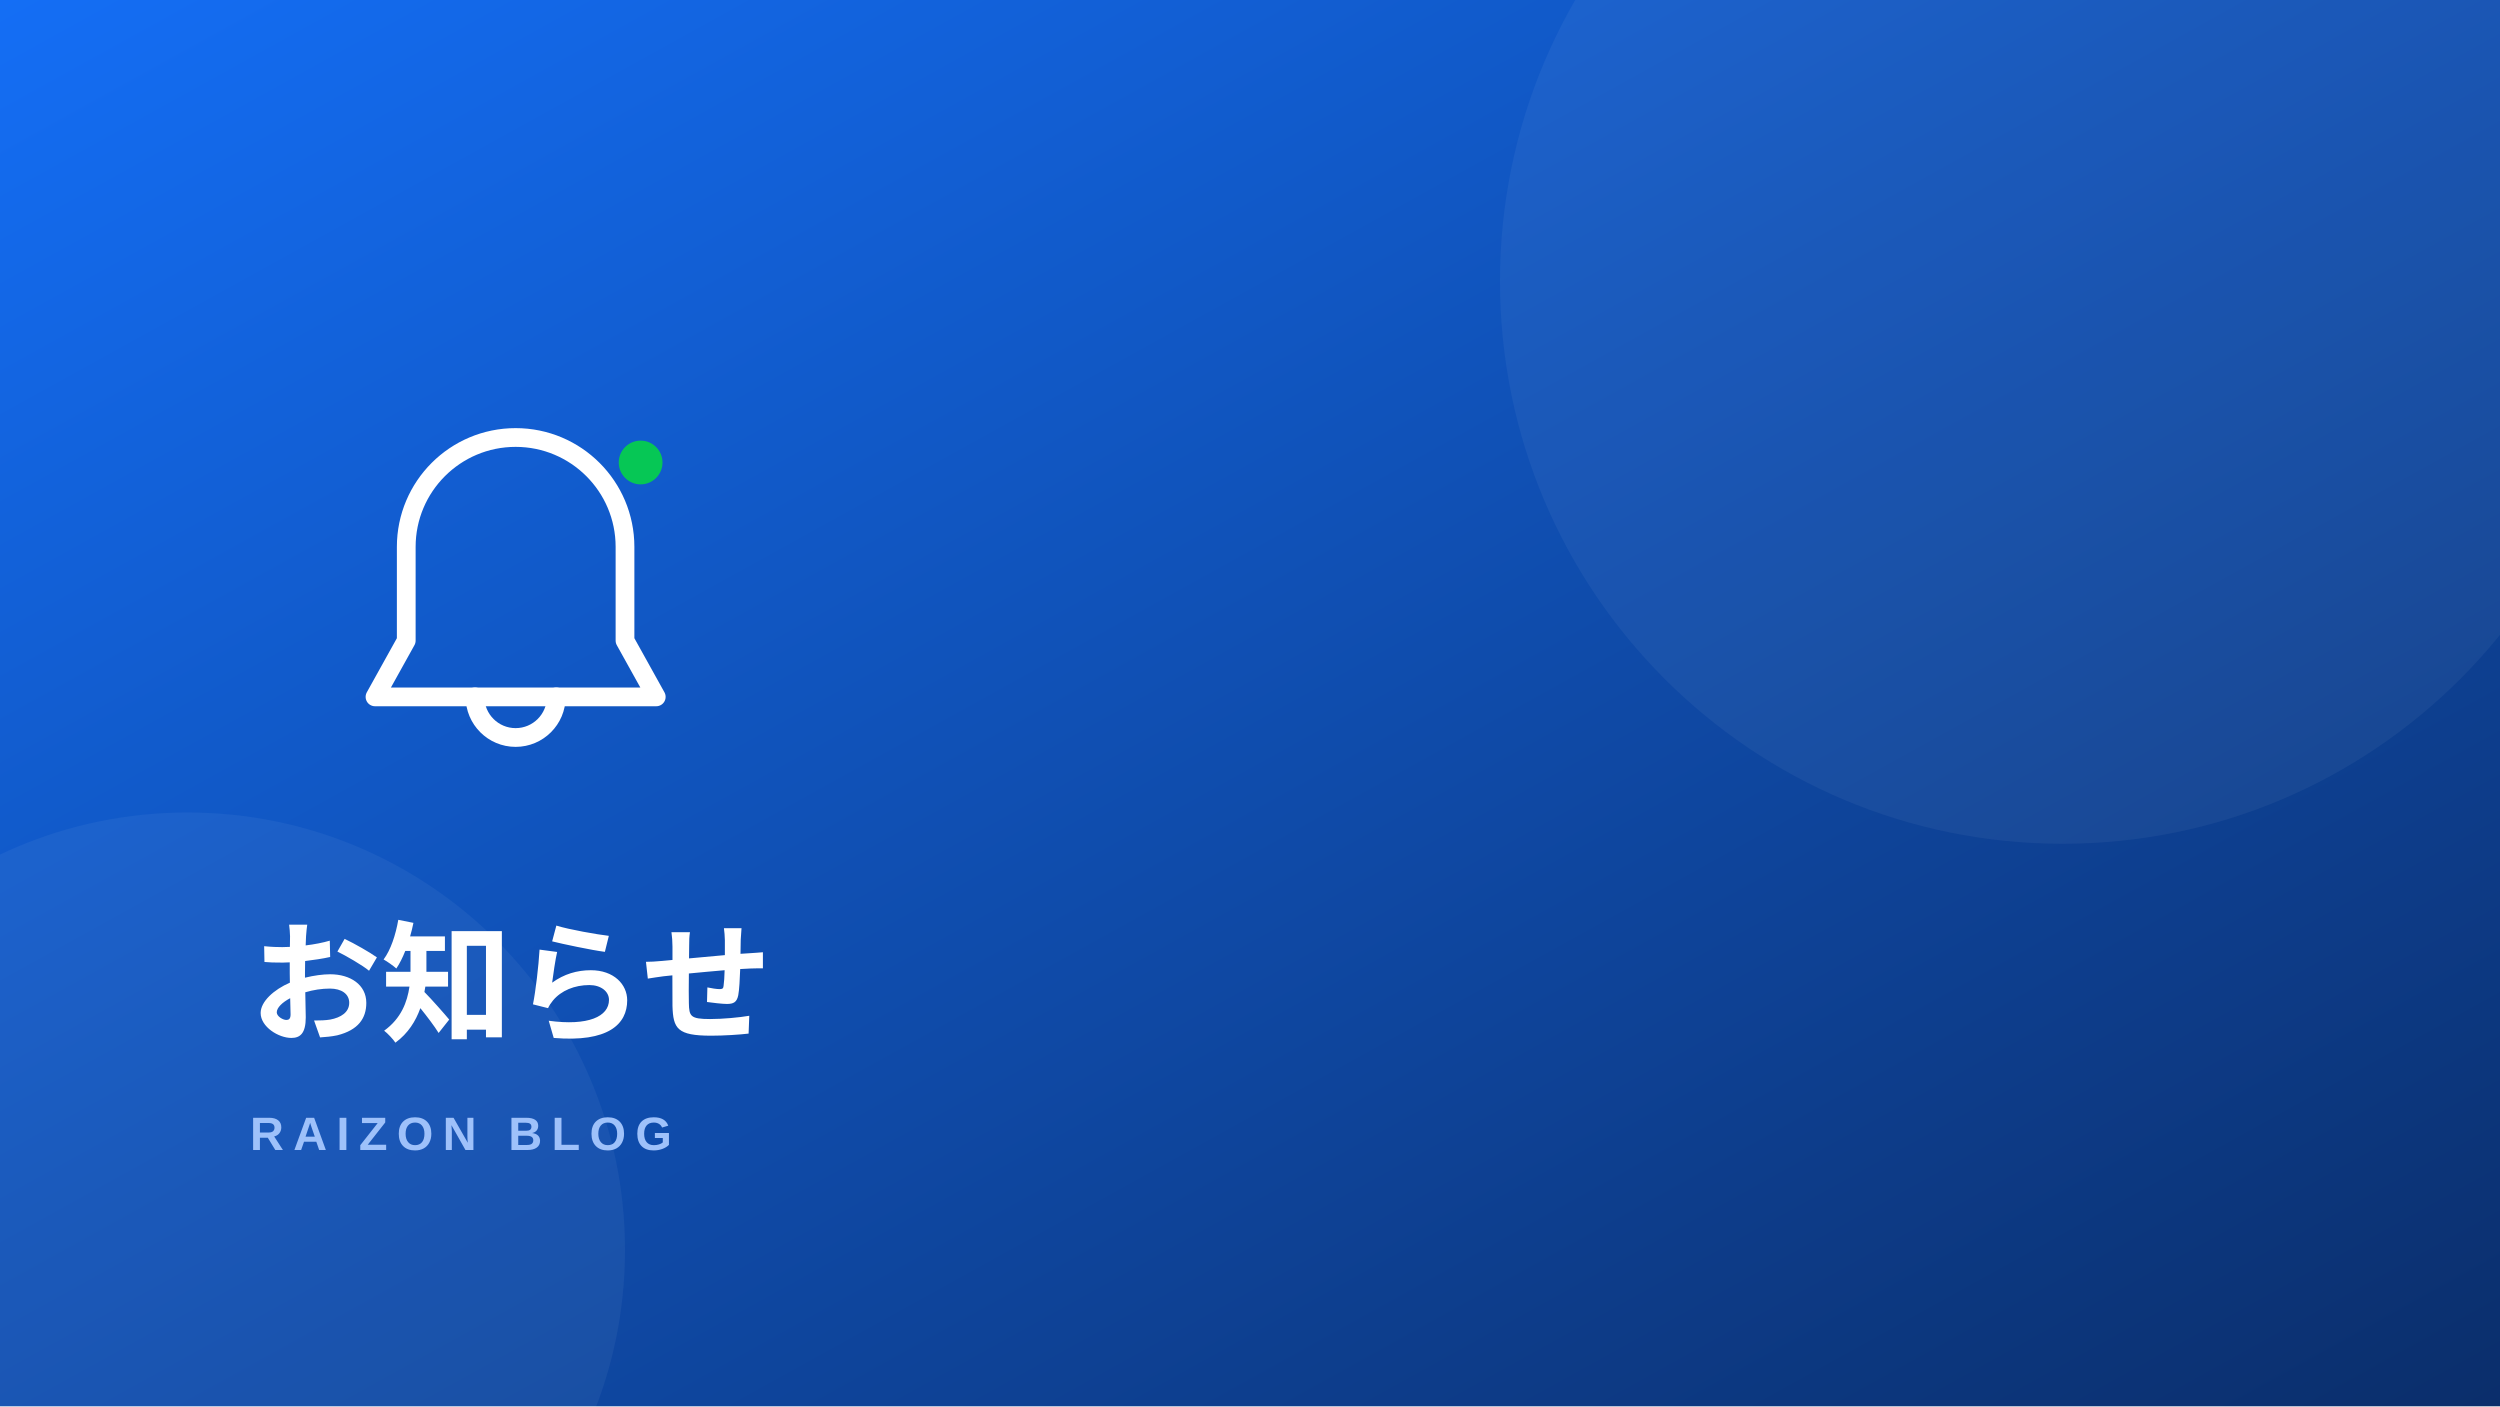
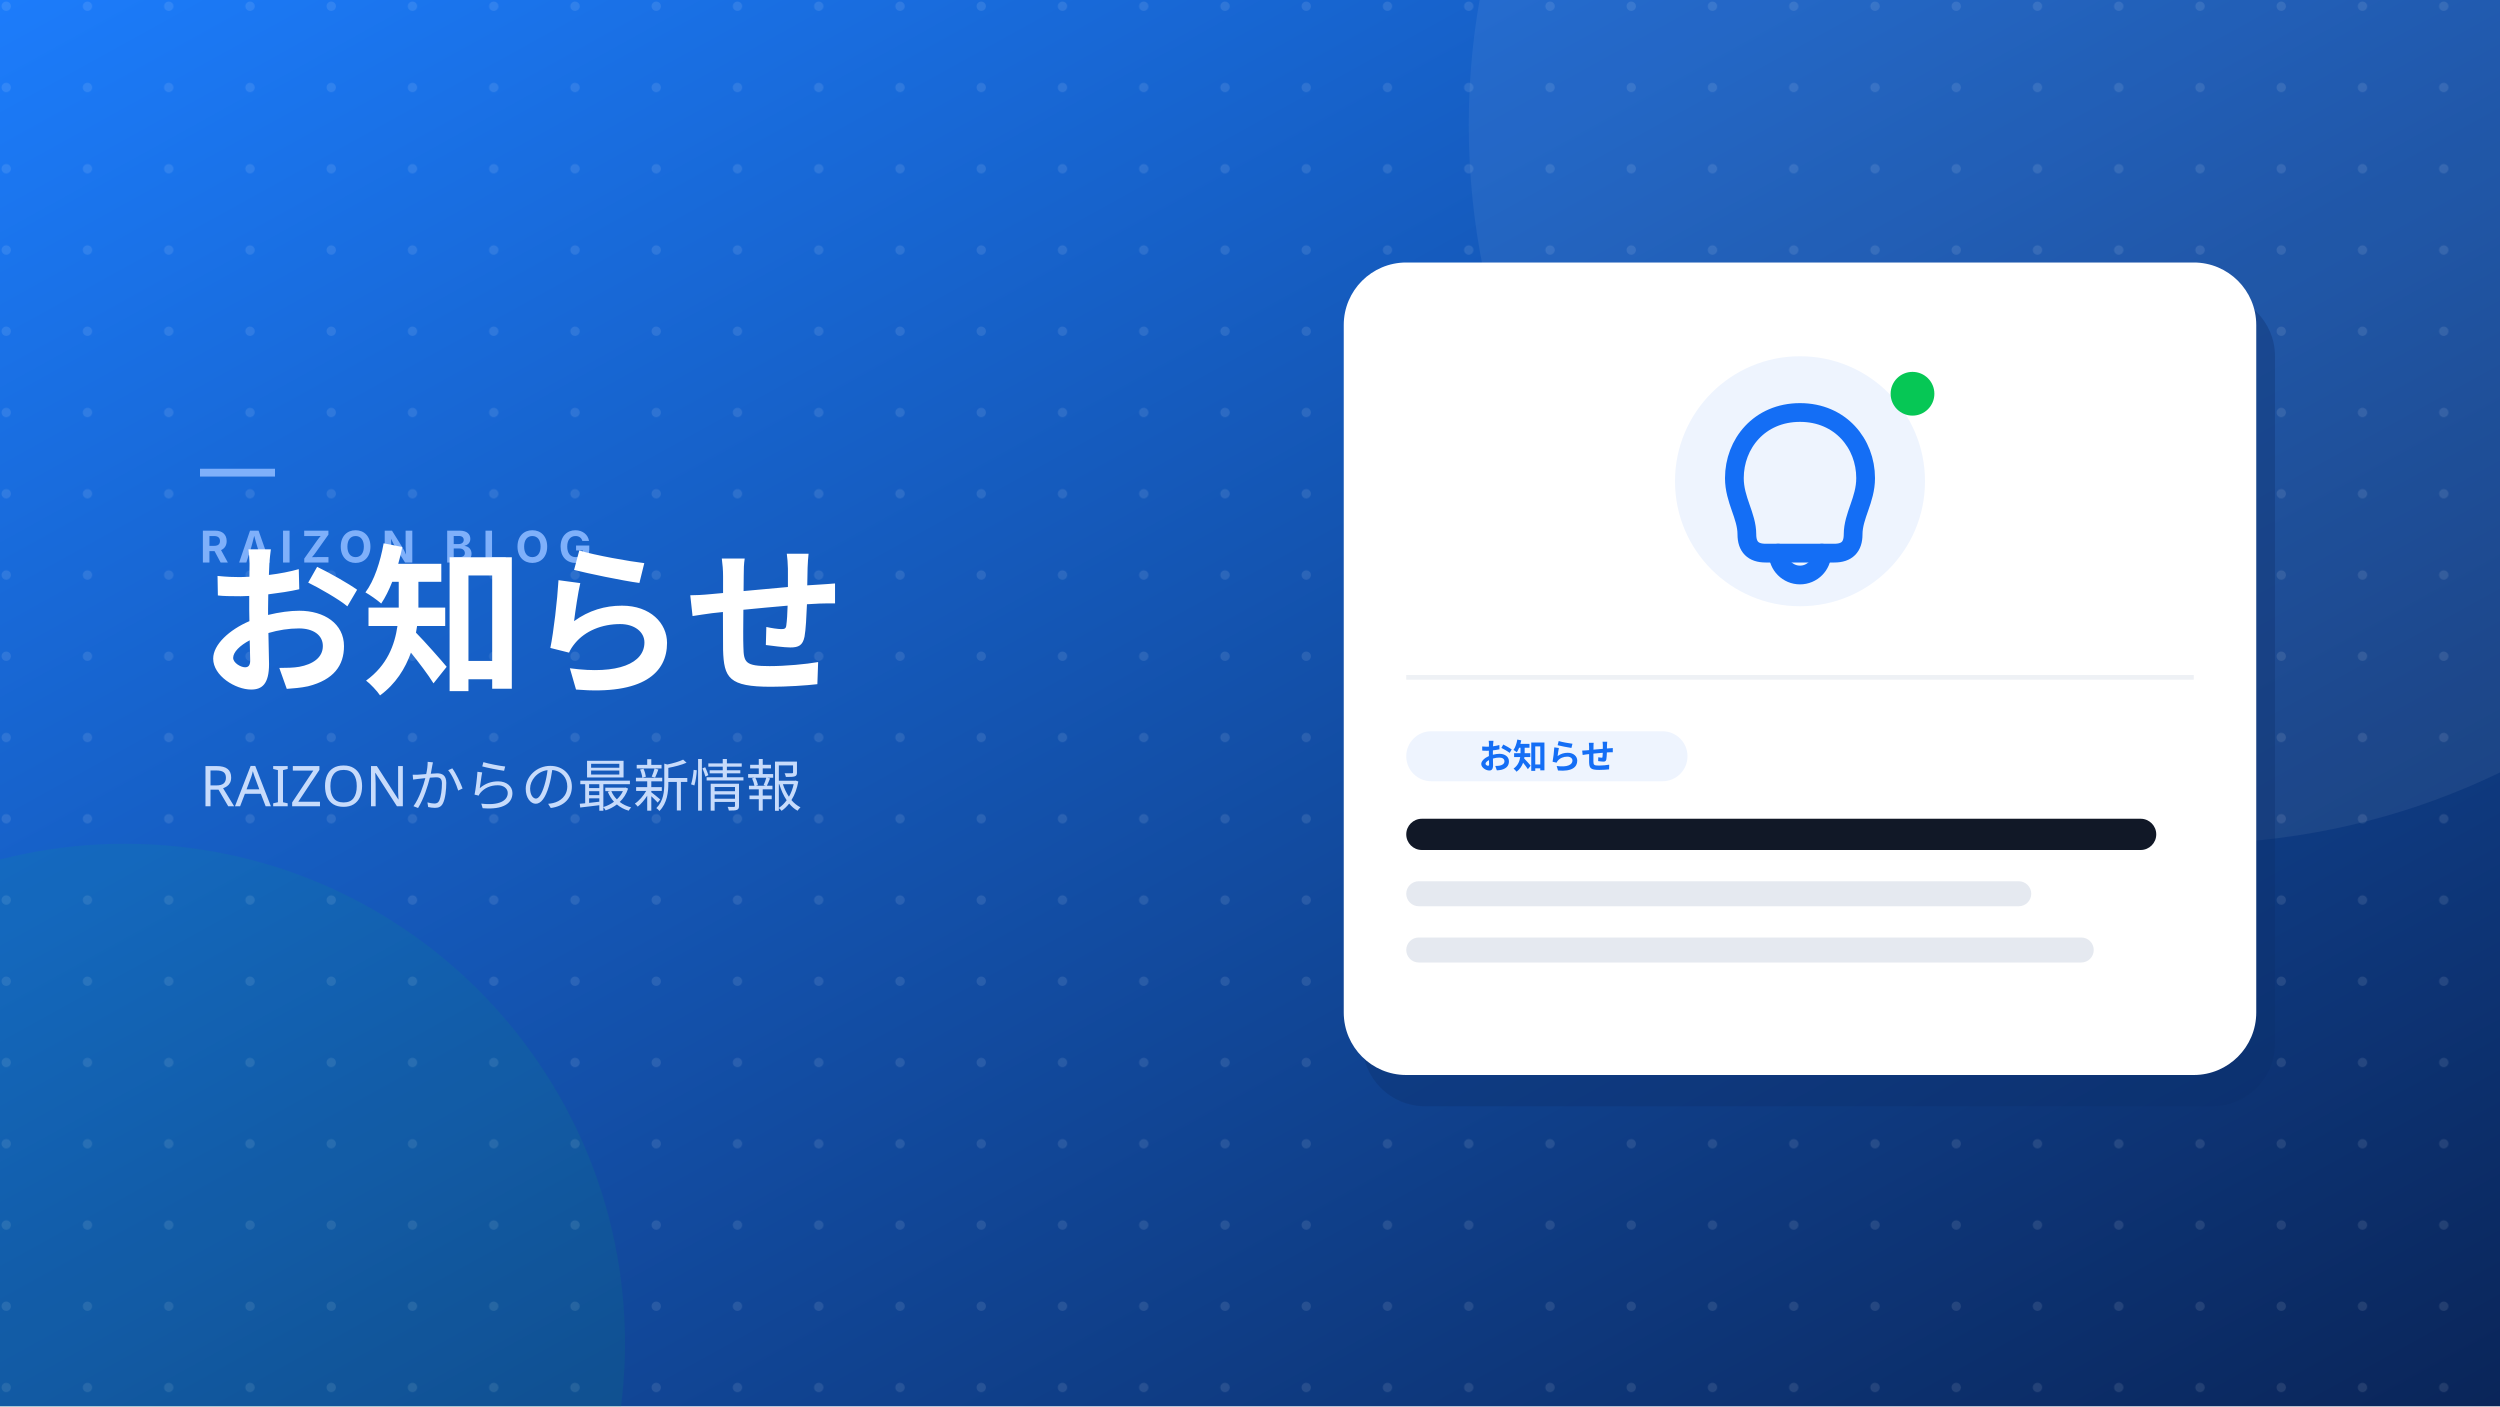
<svg xmlns="http://www.w3.org/2000/svg" viewBox="0 0 800 450">
  <defs>
    <linearGradient id="g" x1="0" y1="0" x2="1" y2="1">
-       <stop offset="0%" stop-color="#146EF5" />
-       <stop offset="100%" stop-color="#0B2E6B" />
+       <stop offset="0%" stop-color="#1C7CFB" />
+       <stop offset="100%" stop-color="#0A2559" />
    </linearGradient>
+     <pattern id="dots" width="26" height="26" patternUnits="userSpaceOnUse">
+       <circle cx="2" cy="2" r="1.5" fill="#FFFFFF" opacity="0.10" />
+     </pattern>
  </defs>
  <rect width="800" height="450" fill="url(#g)" />
-   <circle cx="660" cy="90" r="180" fill="#FFFFFF" opacity="0.05" />
-   <circle cx="60" cy="400" r="140" fill="#FFFFFF" opacity="0.05" />
-   <g transform="translate(110,145)" fill="none" stroke="#FFFFFF" stroke-width="6" stroke-linecap="round" stroke-linejoin="round">
-     <path d="M20 60 L20 30 A35 35 0 0 1 90 30 L90 60 L100 78 L10 78 Z" />
-     <path d="M42 78 a13 13 0 0 0 26 0" />
+   <rect width="800" height="450" fill="url(#dots)" />
+   <circle cx="700" cy="40" r="230" fill="#FFFFFF" opacity="0.06" />
+   <circle cx="40" cy="430" r="160" fill="#06C755" opacity="0.08" />
+   <g transform="translate(430,84)">
+     <rect x="6" y="10" width="292" height="260" rx="20" fill="#0B2E6B" opacity="0.35" />
+     <rect width="292" height="260" rx="20" fill="#FFFFFF" />
+     <circle cx="146" cy="70" r="40" fill="#EEF4FE" />
+     <g stroke="#146EF5" stroke-width="6" stroke-linecap="round" stroke-linejoin="round" fill="none" transform="translate(122,48)">
+       <path d="M24 0 C11 0 3 10 3 21 C3 28 7 33 7 39 C7 43 9 45 13 45 L35 45 C39 45 41 43 41 39 C41 33 45 28 45 21 C45 10 37 0 24 0 Z" />
+       <path d="M17 45 a7 7 0 0 0 14 0" />
+     </g>
+     <circle cx="182" cy="42" r="7" fill="#06C755" />
+     <rect x="20" y="132" width="252" height="1.5" fill="#EEF1F5" />
+     <rect x="20" y="150" width="80" height="18" rx="9" fill="#FDEDEA" opacity="0" />
+     <rect x="20" y="150" width="90" height="16" rx="8" fill="#EEF4FE" />
+     <text x="65" y="162" text-anchor="middle" font-family="'Noto Sans JP',sans-serif" font-size="11" font-weight="700" fill="#146EF5">お知らせ</text>
+     <rect x="20" y="178" width="240" height="10" rx="5" fill="#111827" />
+     <rect x="20" y="198" width="200" height="8" rx="4" fill="#E5E9F0" />
+     <rect x="20" y="216" width="220" height="8" rx="4" fill="#E5E9F0" />
  </g>
-   <circle cx="205" cy="148" r="7" fill="#06C755" />
-   <text x="80" y="330" font-family="'Noto Sans JP', sans-serif" font-size="42" font-weight="800" fill="#FFFFFF">お知らせ</text>
-   <text x="80" y="368" font-family="Arial, sans-serif" font-size="15" font-weight="700" letter-spacing="3" fill="#9EC1FA">RAIZON BLOG</text>
+   <g transform="translate(64,150)">
+     <rect width="24" height="2.5" fill="#7FB0FA" />
+     <text x="0" y="30" font-family="Inter,sans-serif" font-size="14" font-weight="700" letter-spacing="3" fill="#7FB0FA">RAIZON BLOG</text>
+   </g>
+   <text x="64" y="218" font-family="'Noto Sans JP', sans-serif" font-size="52" font-weight="800" fill="#FFFFFF">お知らせ</text>
+   <text x="64" y="258" font-family="'Noto Sans JP', sans-serif" font-size="18" fill="#C7DBFB">RAIZONからの最新情報</text>
</svg>
